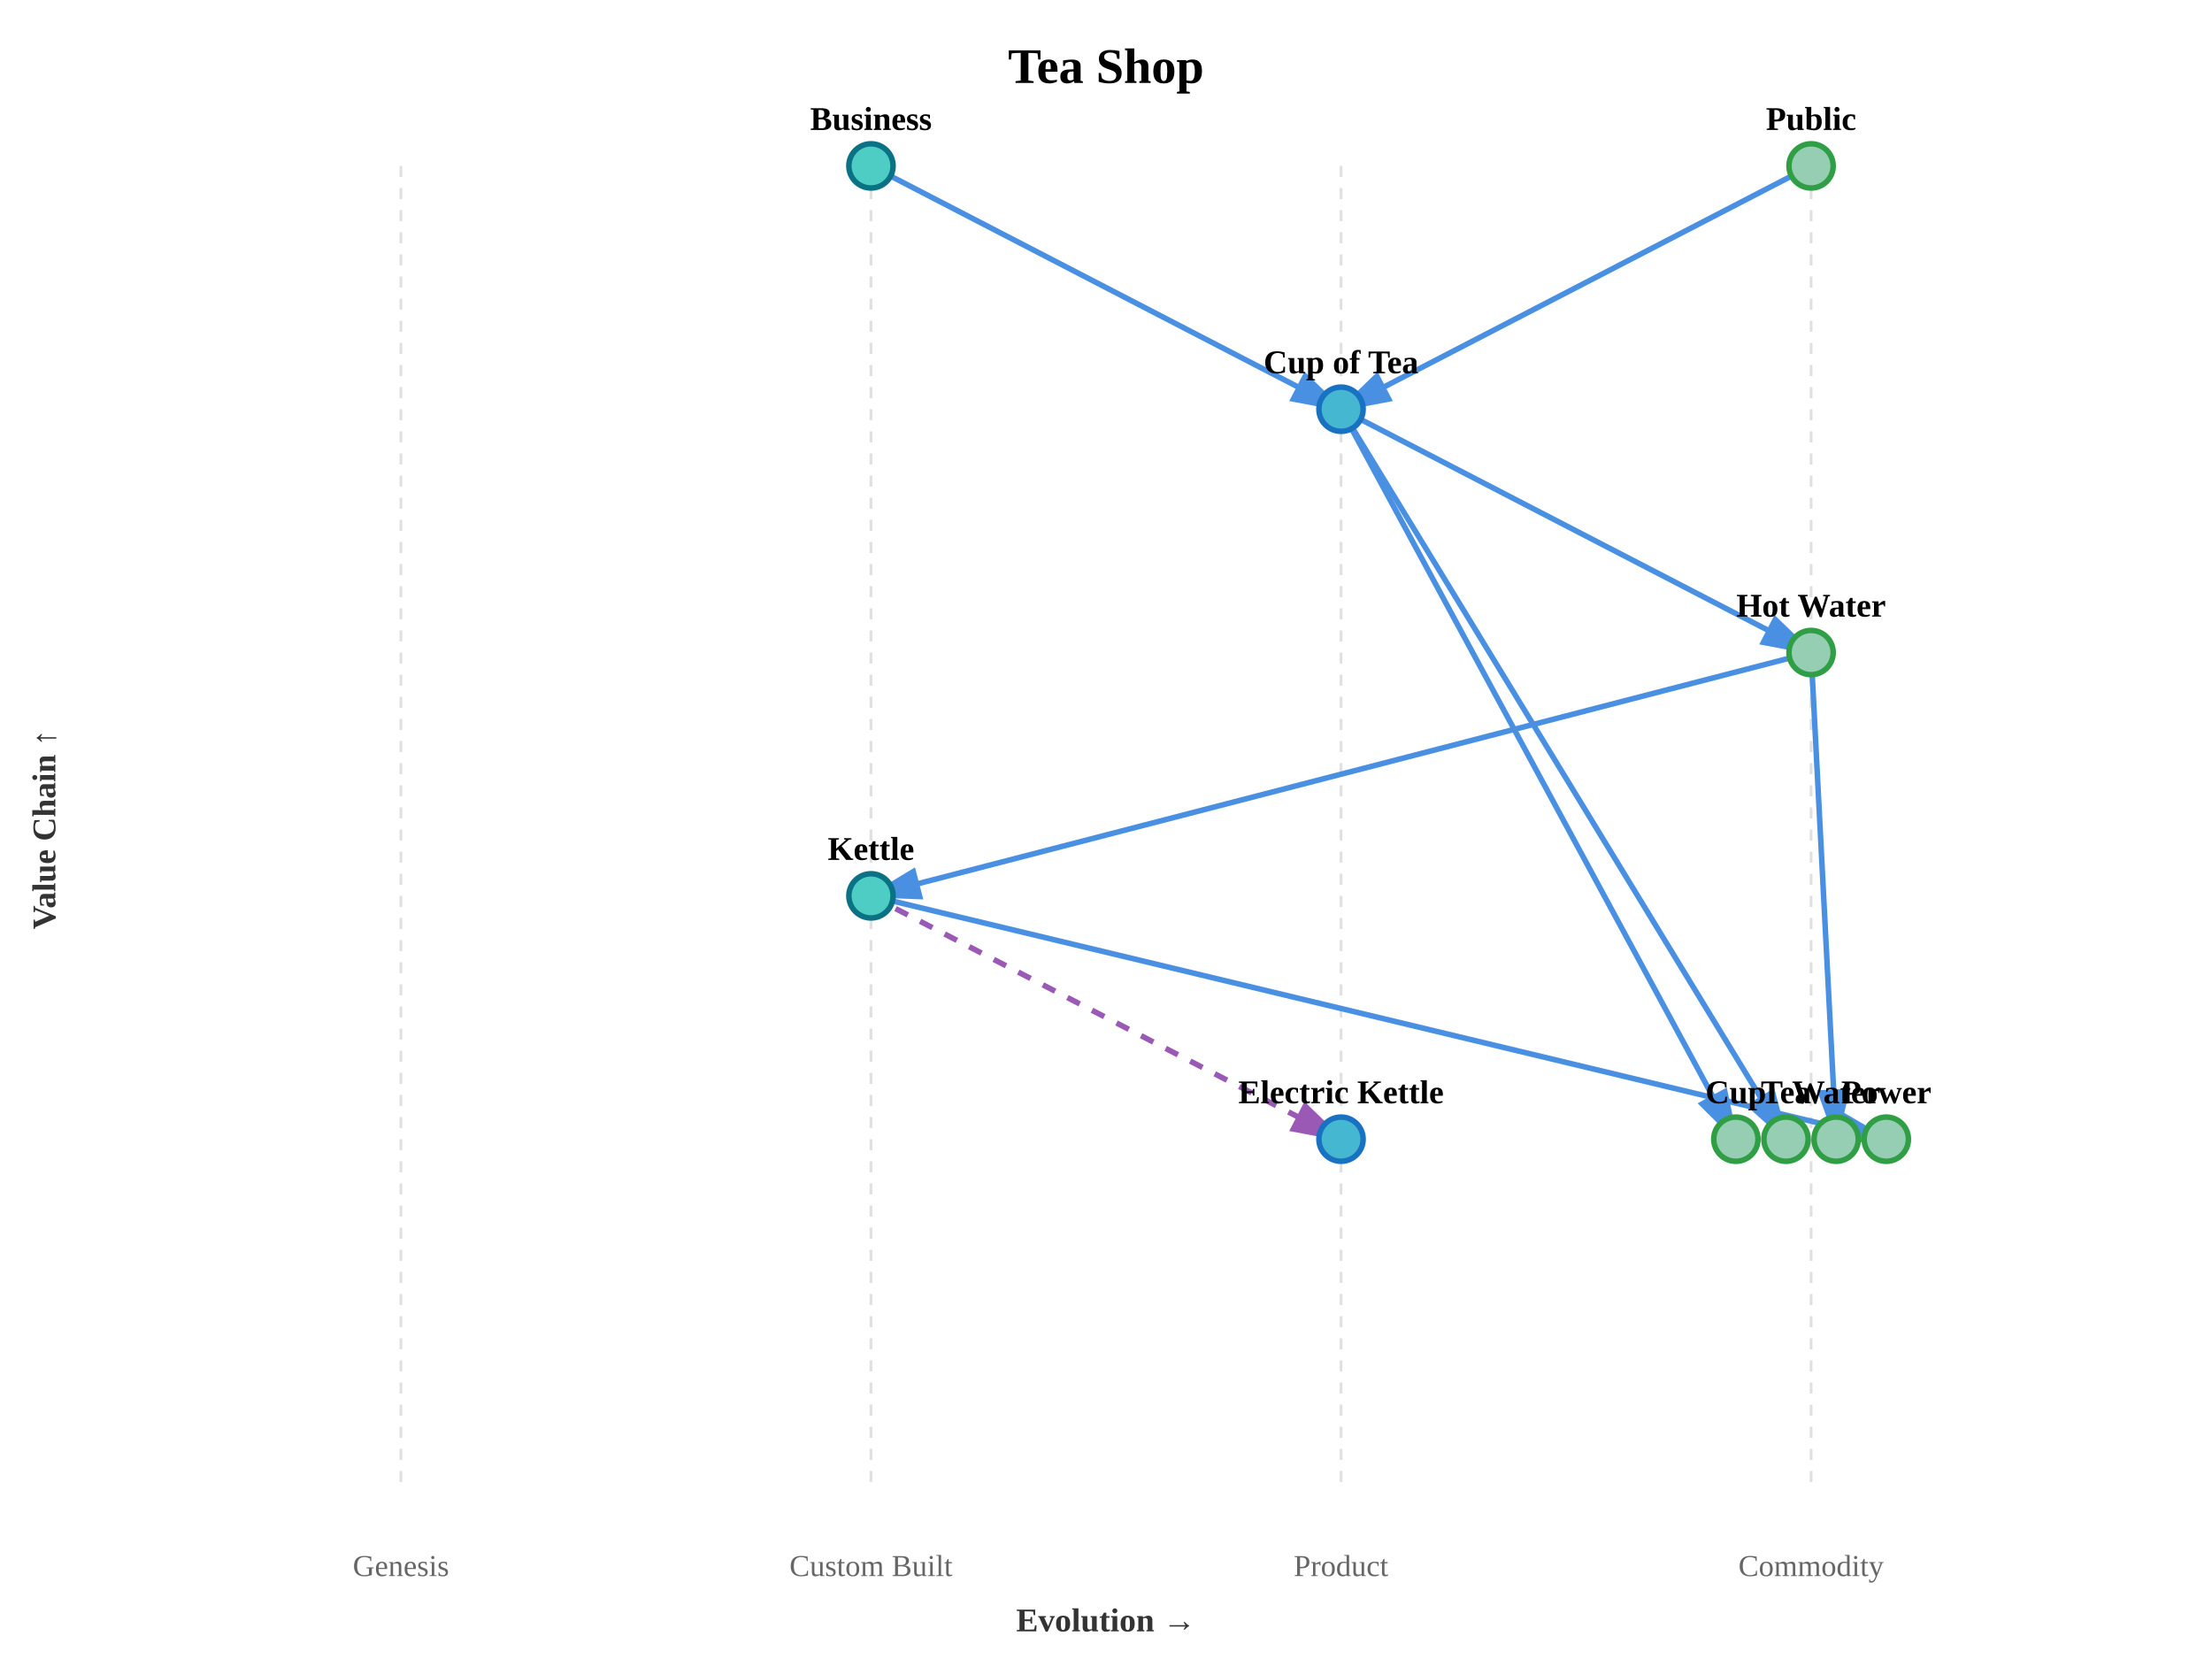
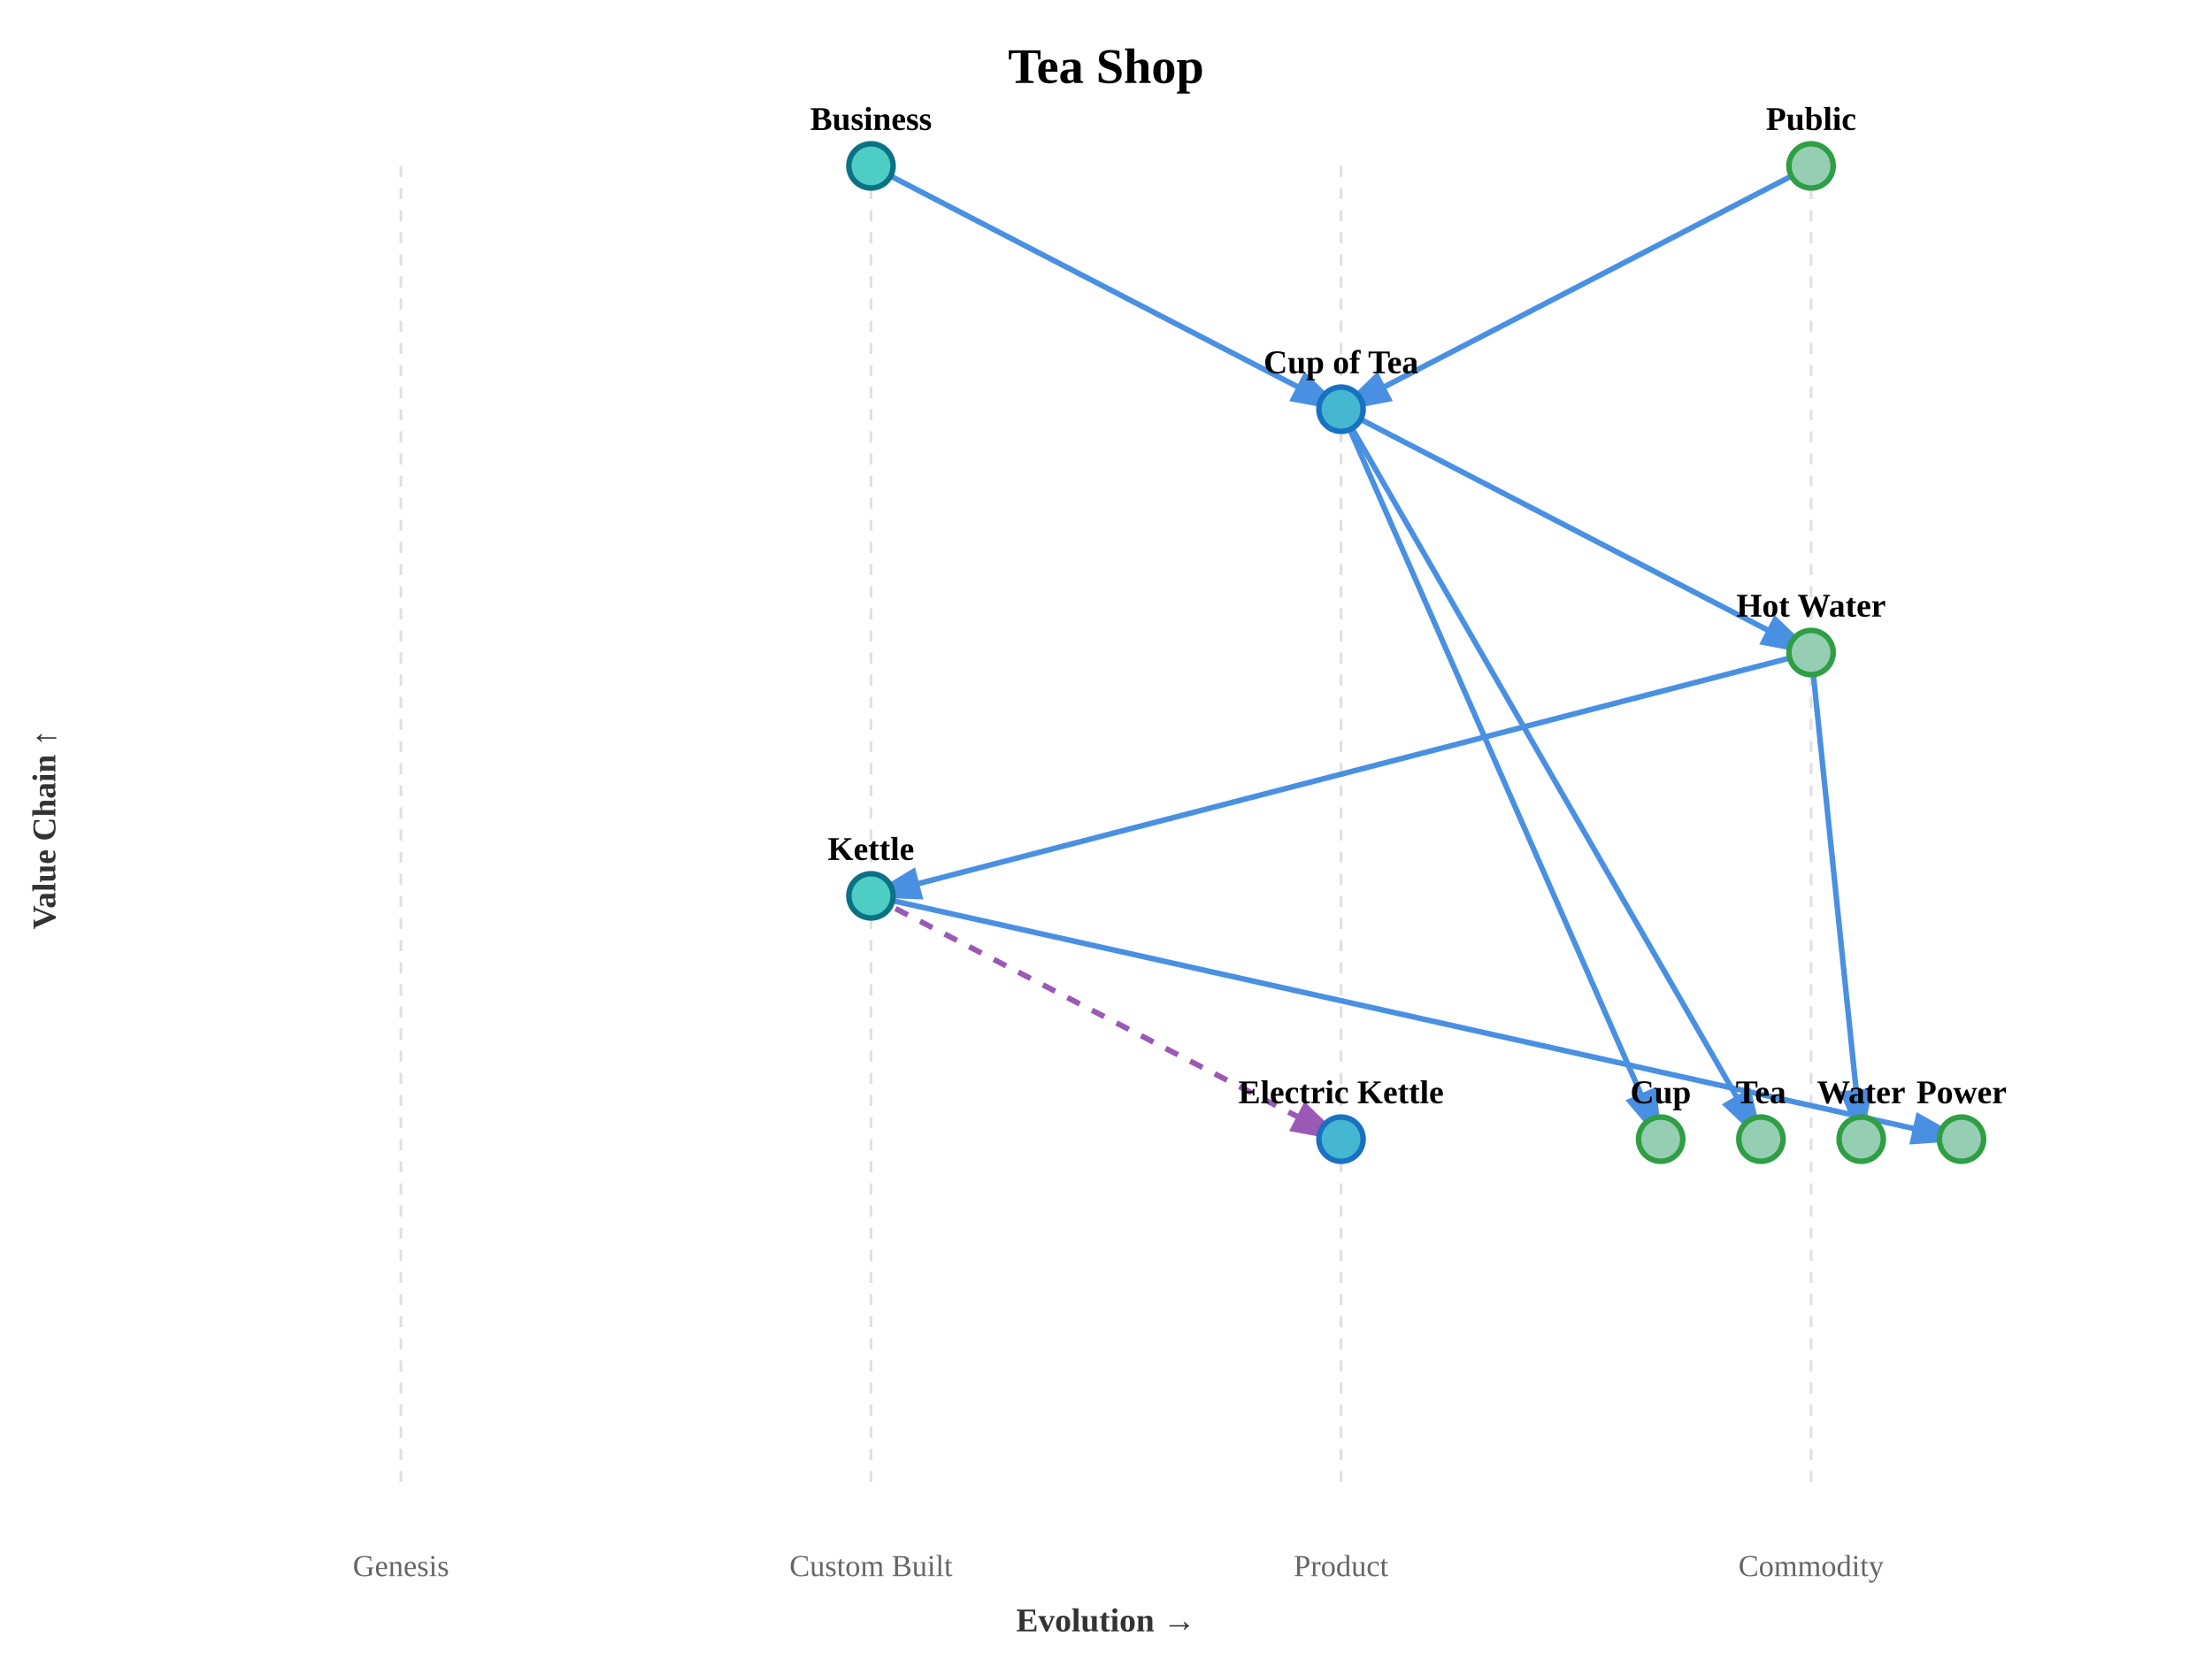
<svg xmlns="http://www.w3.org/2000/svg" viewBox="0 0 800 600" class="wardley-map">
  <defs>
    <marker id="arrowhead" markerWidth="10" markerHeight="10" refX="9" refY="3" orient="auto">
      <polygon points="0 0, 10 3, 0 6" fill="#4A90E2" />
    </marker>
    <marker id="arrowhead-evolution" markerWidth="10" markerHeight="10" refX="9" refY="3" orient="auto">
      <polygon points="0 0, 10 3, 0 6" fill="#9B59B6" />
    </marker>
  </defs>
  <rect width="800" height="600" fill="white" />
  <line x1="145" y1="60" x2="145" y2="540" stroke="#e0e0e0" stroke-width="1" stroke-dasharray="4,4" />
  <text x="145" y="570" text-anchor="middle" font-size="11" fill="#666">Genesis</text>
  <line x1="315" y1="60" x2="315" y2="540" stroke="#e0e0e0" stroke-width="1" stroke-dasharray="4,4" />
  <text x="315" y="570" text-anchor="middle" font-size="11" fill="#666">Custom Built</text>
  <line x1="485" y1="60" x2="485" y2="540" stroke="#e0e0e0" stroke-width="1" stroke-dasharray="4,4" />
  <text x="485" y="570" text-anchor="middle" font-size="11" fill="#666">Product</text>
  <line x1="655" y1="60" x2="655" y2="540" stroke="#e0e0e0" stroke-width="1" stroke-dasharray="4,4" />
  <text x="655" y="570" text-anchor="middle" font-size="11" fill="#666">Commodity</text>
  <text x="400" y="590" text-anchor="middle" font-size="12" font-weight="bold" fill="#333">Evolution →</text>
  <text x="20" y="300" text-anchor="middle" font-size="12" font-weight="bold" fill="#333" transform="rotate(-90, 20, 300)">Value Chain ↑</text>
  <text x="400" y="30" text-anchor="middle" font-size="18" font-weight="bold" fill="#000">Tea Shop</text>
  <line x1="315" y1="60" x2="485" y2="148" stroke="#4A90E2" stroke-width="2" marker-end="url(#arrowhead)" />
  <line x1="655" y1="60" x2="485" y2="148" stroke="#4A90E2" stroke-width="2" marker-end="url(#arrowhead)" />
-   <line x1="485" y1="148" x2="627.8" y2="412" stroke="#4A90E2" stroke-width="2" marker-end="url(#arrowhead)" />
-   <line x1="485" y1="148" x2="645.933" y2="412" stroke="#4A90E2" stroke-width="2" marker-end="url(#arrowhead)" />
+   <line x1="485" y1="148" x2="600.6" y2="412" stroke="#4A90E2" stroke-width="2" marker-end="url(#arrowhead)" />
+   <line x1="485" y1="148" x2="636.867" y2="412" stroke="#4A90E2" stroke-width="2" marker-end="url(#arrowhead)" />
  <line x1="485" y1="148" x2="655" y2="236" stroke="#4A90E2" stroke-width="2" marker-end="url(#arrowhead)" />
-   <line x1="655" y1="236" x2="664.067" y2="412" stroke="#4A90E2" stroke-width="2" marker-end="url(#arrowhead)" />
+   <line x1="655" y1="236" x2="673.133" y2="412" stroke="#4A90E2" stroke-width="2" marker-end="url(#arrowhead)" />
  <line x1="655" y1="236" x2="315" y2="324" stroke="#4A90E2" stroke-width="2" marker-end="url(#arrowhead)" />
-   <line x1="315" y1="324" x2="682.2" y2="412" stroke="#4A90E2" stroke-width="2" marker-end="url(#arrowhead)" />
+   <line x1="315" y1="324" x2="709.4" y2="412" stroke="#4A90E2" stroke-width="2" marker-end="url(#arrowhead)" />
  <line x1="315" y1="324" x2="485" y2="412" stroke="#9B59B6" stroke-width="2" stroke-dasharray="5,5" marker-end="url(#arrowhead-evolution)" />
  <circle cx="315" cy="60" r="8" fill="#4ECDC4" stroke="#0B7285" stroke-width="2" />
  <text x="315" y="47" text-anchor="middle" font-size="12" font-weight="bold" fill="#000">Business</text>
  <circle cx="655" cy="60" r="8" fill="#96CEB4" stroke="#2F9E44" stroke-width="2" />
  <text x="655" y="47" text-anchor="middle" font-size="12" font-weight="bold" fill="#000">Public</text>
  <circle cx="485" cy="148" r="8" fill="#45B7D1" stroke="#1971C2" stroke-width="2" />
  <text x="485" y="135" text-anchor="middle" font-size="12" font-weight="bold" fill="#000">Cup of Tea</text>
-   <circle cx="627.8" cy="412" r="8" fill="#96CEB4" stroke="#2F9E44" stroke-width="2" />
-   <text x="627.8" y="399" text-anchor="middle" font-size="12" font-weight="bold" fill="#000">Cup</text>
-   <circle cx="645.933" cy="412" r="8" fill="#96CEB4" stroke="#2F9E44" stroke-width="2" />
-   <text x="645.933" y="399" text-anchor="middle" font-size="12" font-weight="bold" fill="#000">Tea</text>
+   <circle cx="600.6" cy="412" r="8" fill="#96CEB4" stroke="#2F9E44" stroke-width="2" />
+   <text x="600.6" y="399" text-anchor="middle" font-size="12" font-weight="bold" fill="#000">Cup</text>
+   <circle cx="636.867" cy="412" r="8" fill="#96CEB4" stroke="#2F9E44" stroke-width="2" />
+   <text x="636.867" y="399" text-anchor="middle" font-size="12" font-weight="bold" fill="#000">Tea</text>
  <circle cx="655" cy="236" r="8" fill="#96CEB4" stroke="#2F9E44" stroke-width="2" />
  <text x="655" y="223" text-anchor="middle" font-size="12" font-weight="bold" fill="#000">Hot Water</text>
-   <circle cx="664.067" cy="412" r="8" fill="#96CEB4" stroke="#2F9E44" stroke-width="2" />
-   <text x="664.067" y="399" text-anchor="middle" font-size="12" font-weight="bold" fill="#000">Water</text>
+   <circle cx="673.133" cy="412" r="8" fill="#96CEB4" stroke="#2F9E44" stroke-width="2" />
+   <text x="673.133" y="399" text-anchor="middle" font-size="12" font-weight="bold" fill="#000">Water</text>
  <circle cx="315" cy="324" r="8" fill="#4ECDC4" stroke="#0B7285" stroke-width="2" />
  <text x="315" y="311" text-anchor="middle" font-size="12" font-weight="bold" fill="#000">Kettle</text>
  <circle cx="485" cy="412" r="8" fill="#45B7D1" stroke="#1971C2" stroke-width="2" />
  <text x="485" y="399" text-anchor="middle" font-size="12" font-weight="bold" fill="#000">Electric Kettle</text>
-   <circle cx="682.2" cy="412" r="8" fill="#96CEB4" stroke="#2F9E44" stroke-width="2" />
-   <text x="682.2" y="399" text-anchor="middle" font-size="12" font-weight="bold" fill="#000">Power</text>
+   <circle cx="709.4" cy="412" r="8" fill="#96CEB4" stroke="#2F9E44" stroke-width="2" />
+   <text x="709.4" y="399" text-anchor="middle" font-size="12" font-weight="bold" fill="#000">Power</text>
</svg>
